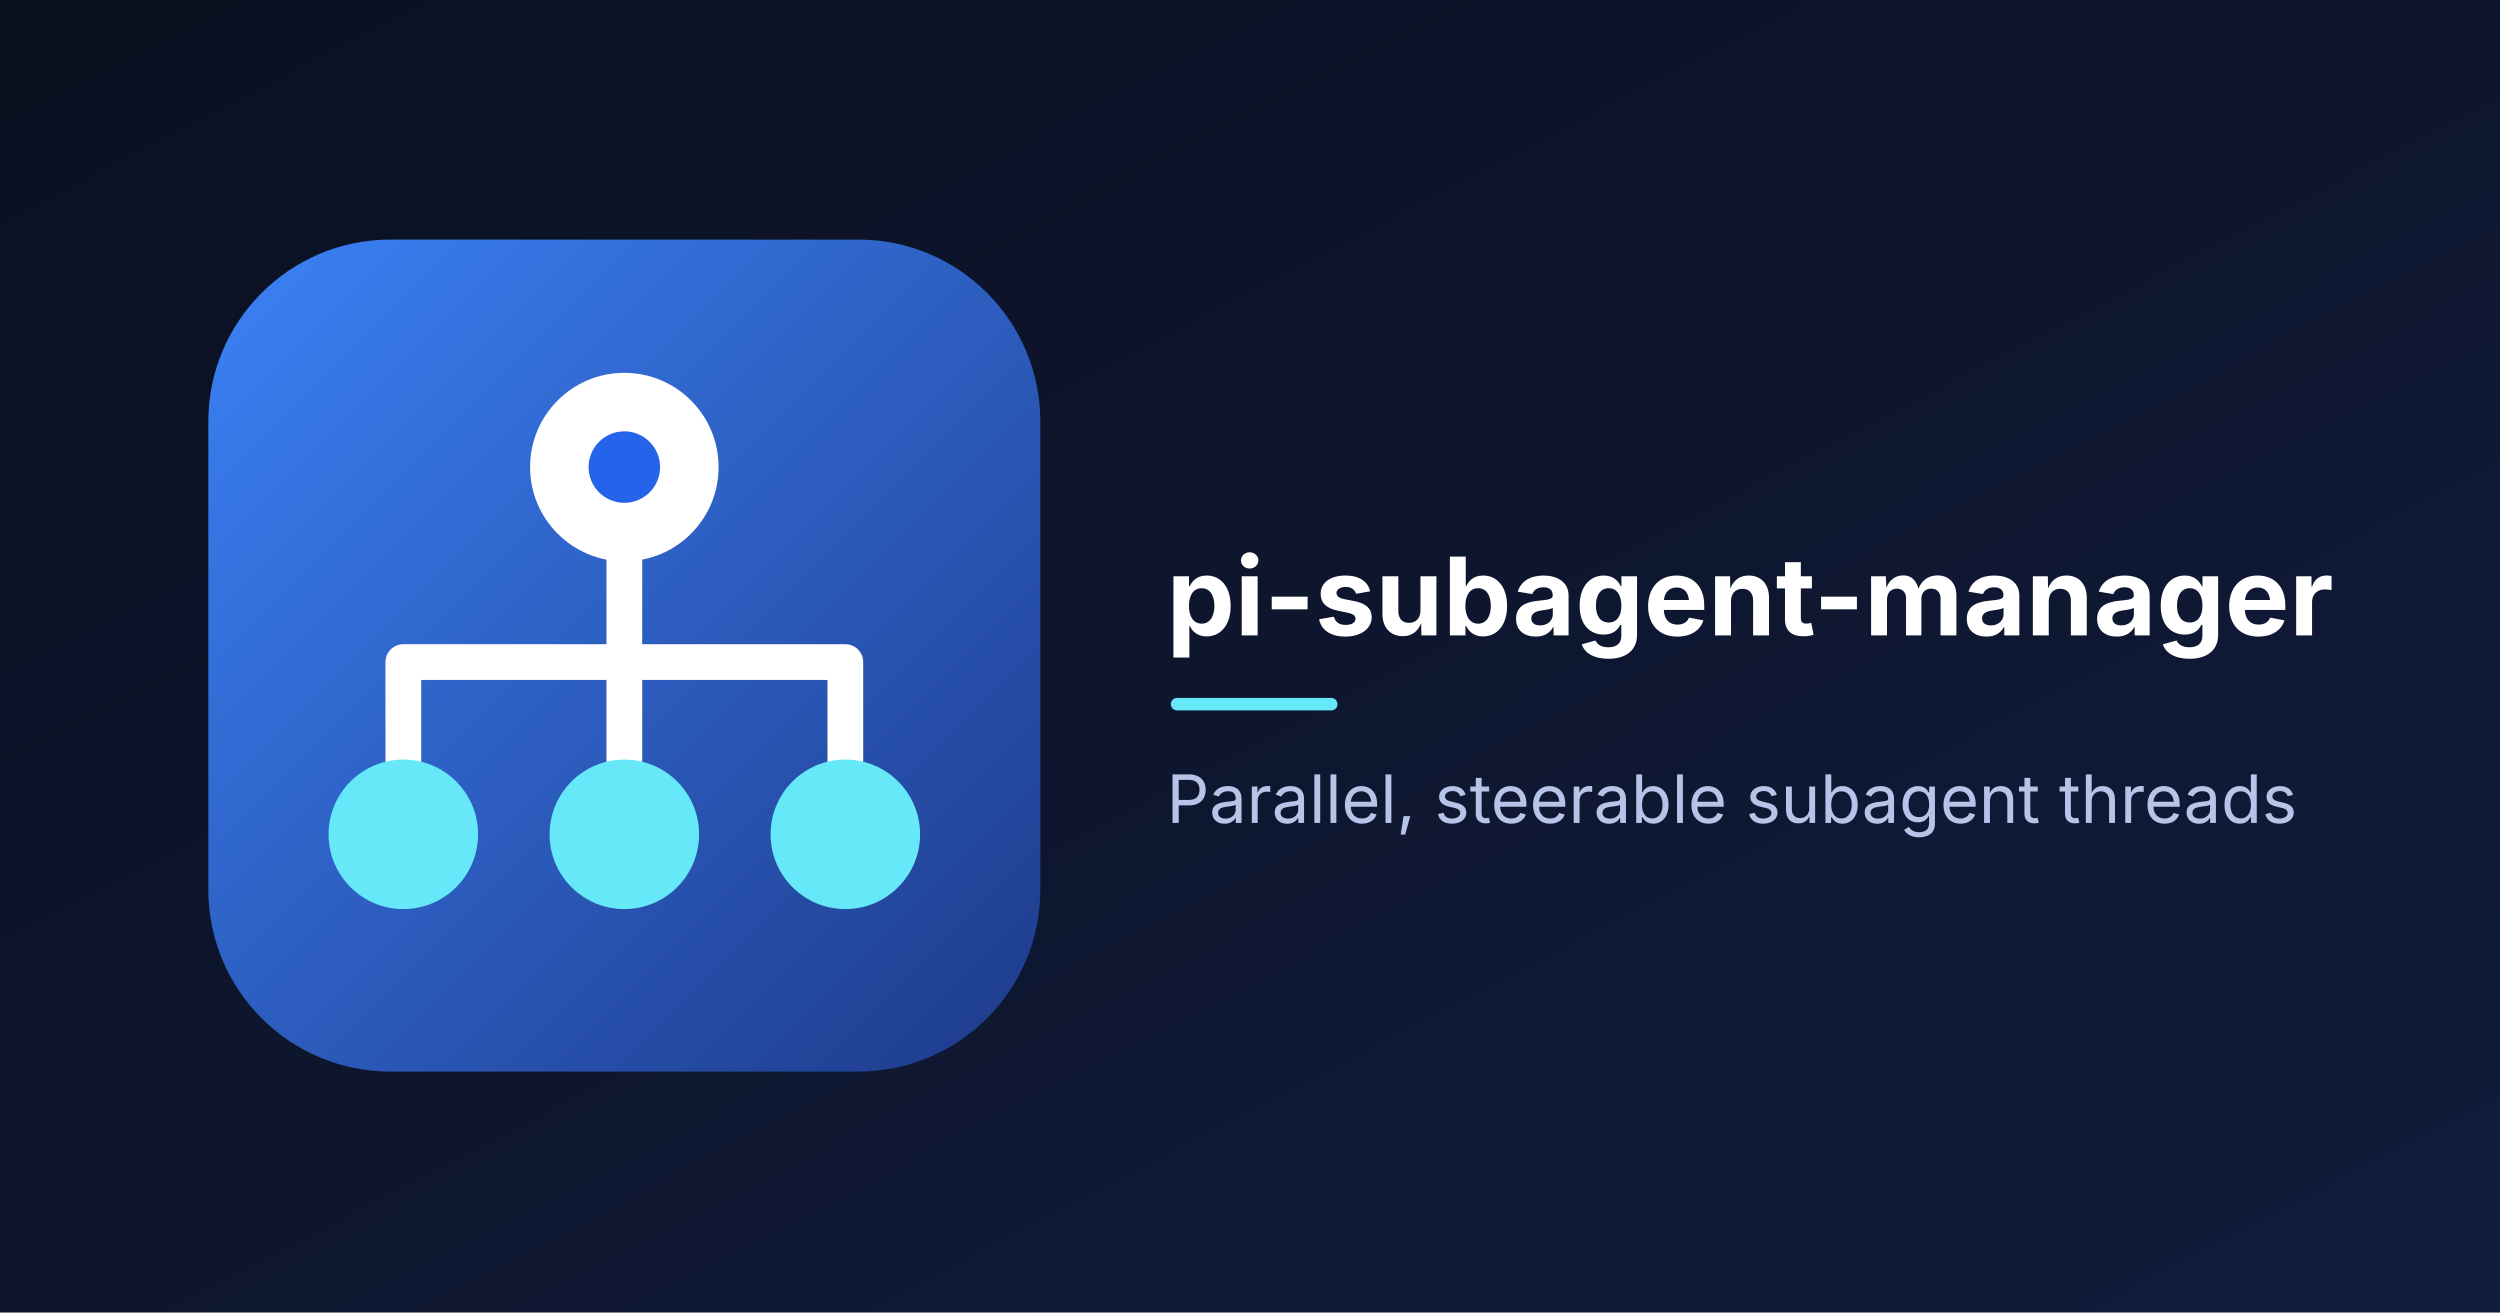
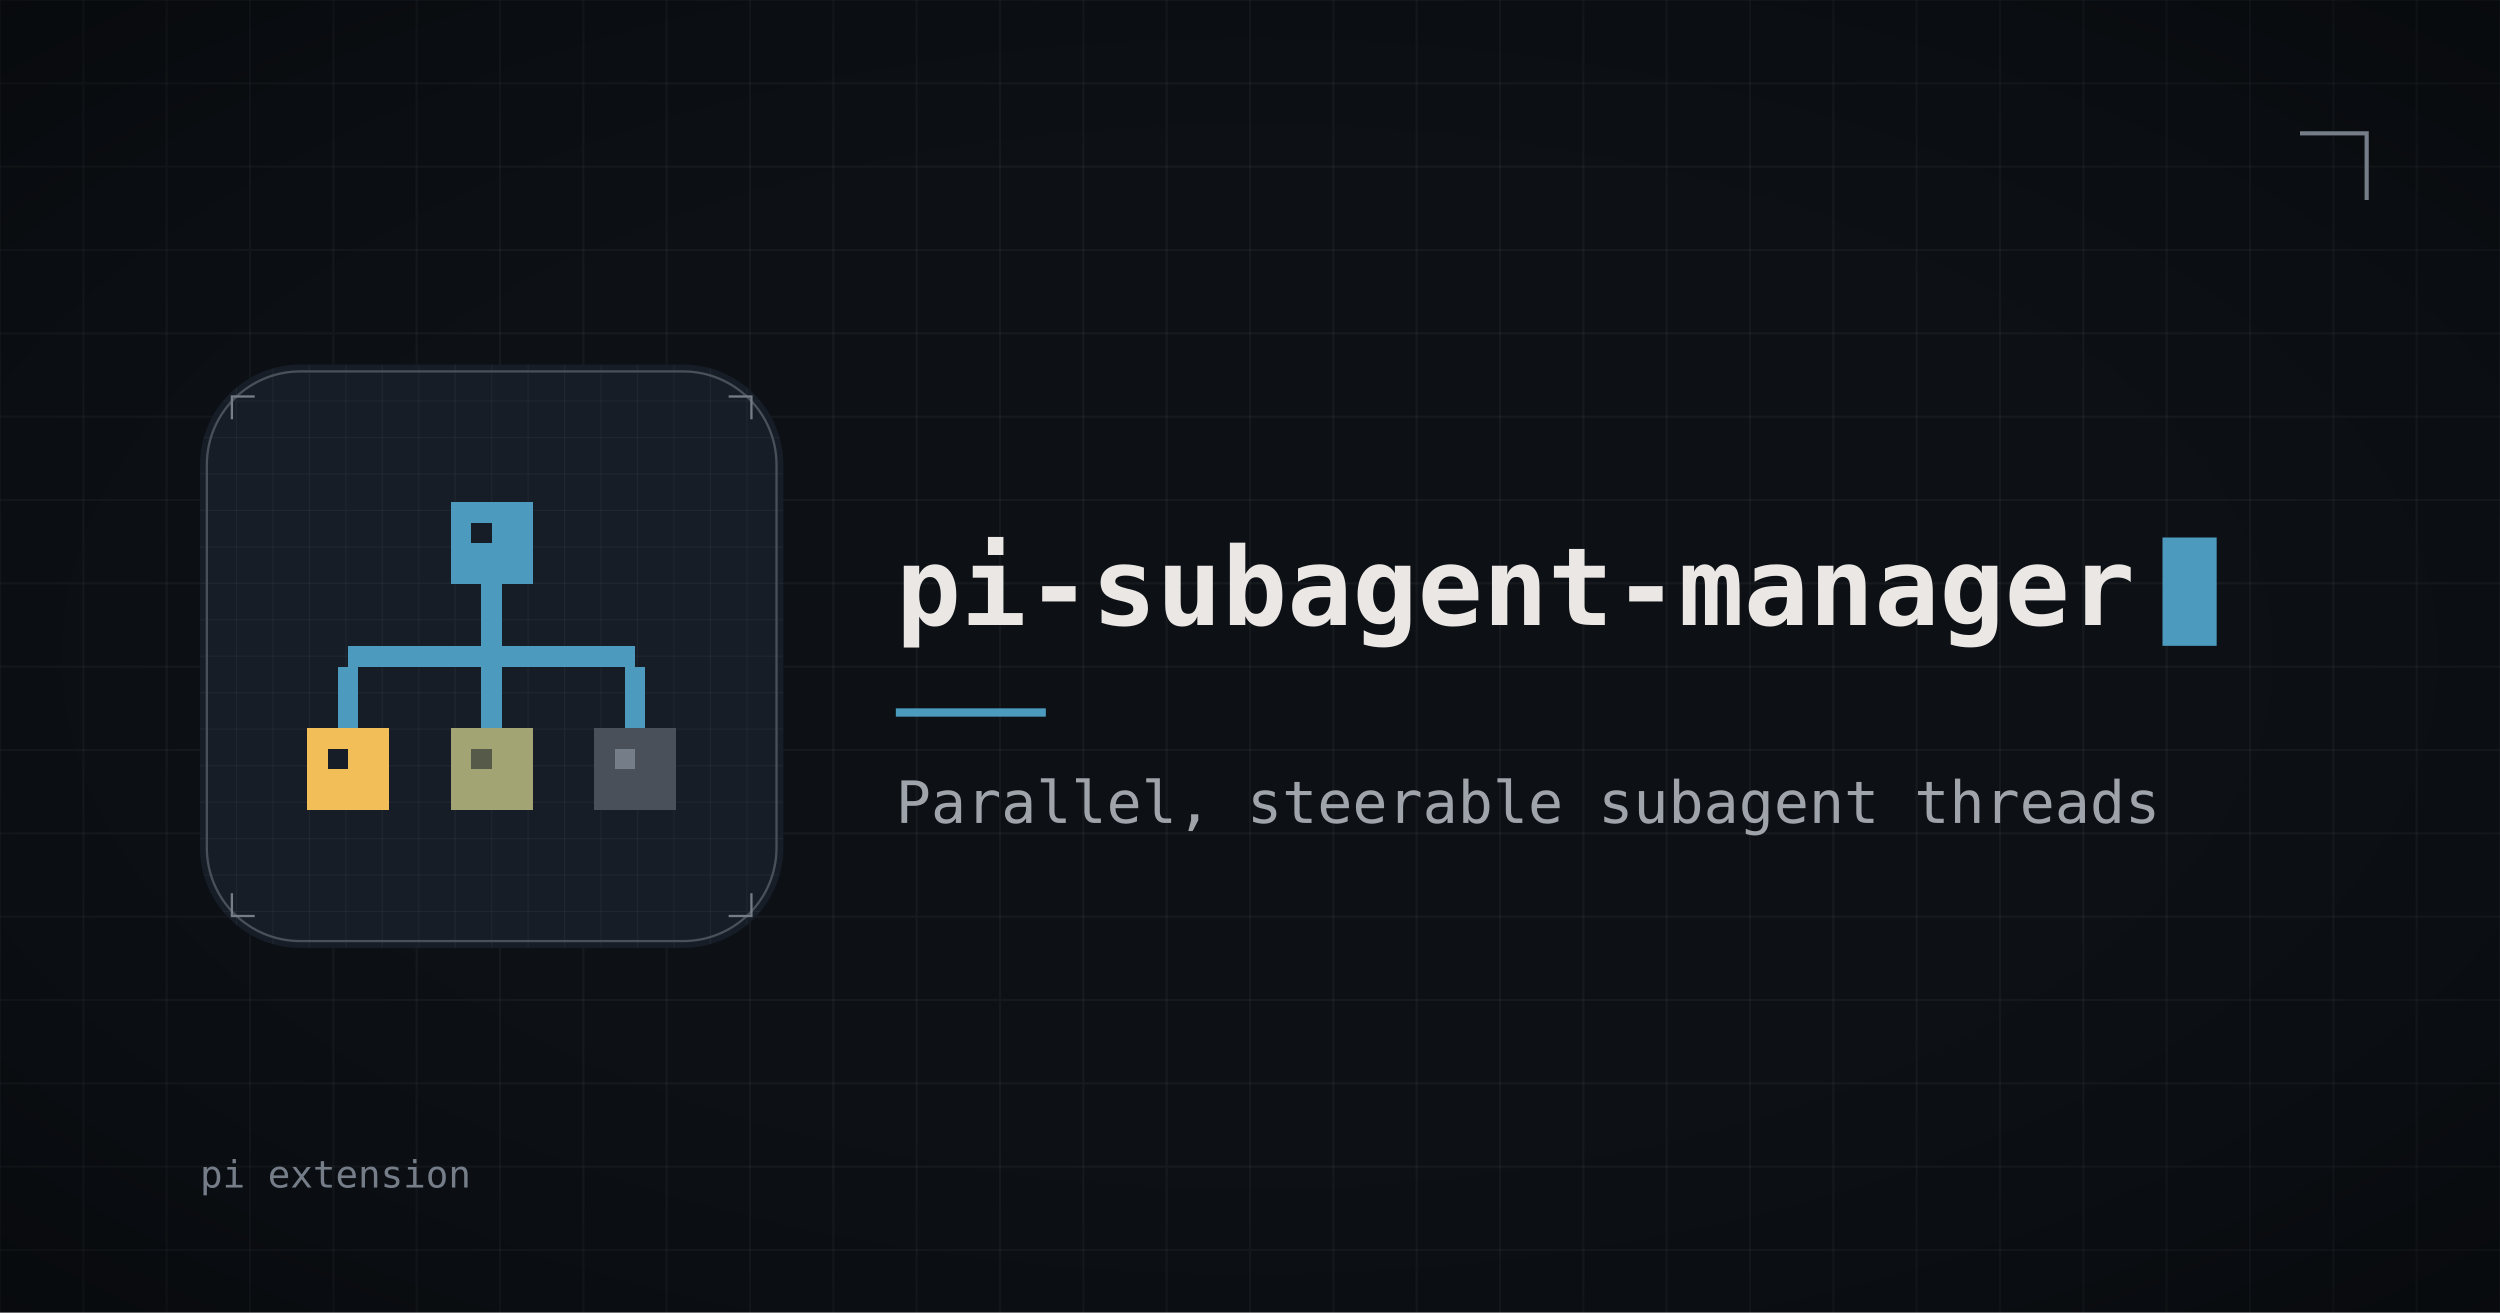
<svg xmlns="http://www.w3.org/2000/svg" viewBox="0 0 1200 630" width="1200" height="630">
  <defs>
-     <linearGradient id="bg" x1="0" y1="0" x2="1" y2="1">
-       <stop offset="0" stop-color="#0B1020" />
-       <stop offset="1" stop-color="#111C3D" />
-     </linearGradient>
-     <linearGradient id="g" x1="0" y1="0" x2="1" y2="1">
-       <stop offset="0" stop-color="#3B82F6" />
-       <stop offset="1" stop-color="#1E3A8A" />
-     </linearGradient>
+     <radialGradient id="v" cx=".5" cy=".5" r=".75">
+       <stop offset=".5" stop-color="#000" stop-opacity="0" />
+       <stop offset="1" stop-color="#000" stop-opacity=".45" />
+     </radialGradient>
  </defs>
-   <rect width="1200" height="630" fill="url(#bg)" />
-   <g transform="translate(100 115) scale(0.78)">
-     <rect width="512" height="512" rx="112" fill="url(#g)" />
-     <g fill="none" stroke="#FFFFFF" stroke-width="22" stroke-linecap="round" stroke-linejoin="round">
-       <path d="M256 190 V260 M256 260 H120 V320 M256 260 V320 M256 260 H392 V320" />
+   <rect width="1200" height="630" fill="#0d1116" />
+   <g stroke="#fff" stroke-opacity=".04">
+     <path d="M0 0V630M0 0H1200" />
+     <path d="M40 0V630M0 40H1200" />
+     <path d="M80 0V630M0 80H1200" />
+     <path d="M120 0V630M0 120H1200" />
+     <path d="M160 0V630M0 160H1200" />
+     <path d="M200 0V630M0 200H1200" />
+     <path d="M240 0V630M0 240H1200" />
+     <path d="M280 0V630M0 280H1200" />
+     <path d="M320 0V630M0 320H1200" />
+     <path d="M360 0V630M0 360H1200" />
+     <path d="M400 0V630M0 400H1200" />
+     <path d="M440 0V630M0 440H1200" />
+     <path d="M480 0V630M0 480H1200" />
+     <path d="M520 0V630M0 520H1200" />
+     <path d="M560 0V630M0 560H1200" />
+     <path d="M600 0V630M0 600H1200" />
+     <path d="M640 0V630M0 640H1200" />
+     <path d="M680 0V630M0 680H1200" />
+     <path d="M720 0V630M0 720H1200" />
+     <path d="M760 0V630M0 760H1200" />
+     <path d="M800 0V630M0 800H1200" />
+     <path d="M840 0V630M0 840H1200" />
+     <path d="M880 0V630M0 880H1200" />
+     <path d="M920 0V630M0 920H1200" />
+     <path d="M960 0V630M0 960H1200" />
+     <path d="M1000 0V630M0 1000H1200" />
+     <path d="M1040 0V630M0 1040H1200" />
+     <path d="M1080 0V630M0 1080H1200" />
+     <path d="M1120 0V630M0 1120H1200" />
+     <path d="M1160 0V630M0 1160H1200" />
+     <path d="M1200 0V630M0 1200H1200" />
+   </g>
+   <rect width="1200" height="630" fill="url(#v)" />
+   <g transform="translate(96 175) scale(.546875)">
+     <clipPath id="c2">
+       <rect width="512" height="512" rx="88" />
+     </clipPath>
+     <rect width="512" height="512" rx="88" fill="#161d27" />
+     <g clip-path="url(#c2)" stroke="#fff" stroke-opacity=".04" stroke-width="1">
+       <path d="M32 0V512M0 32H512" />
+       <path d="M64 0V512M0 64H512" />
+       <path d="M96 0V512M0 96H512" />
+       <path d="M128 0V512M0 128H512" />
+       <path d="M160 0V512M0 160H512" />
+       <path d="M192 0V512M0 192H512" />
+       <path d="M224 0V512M0 224H512" />
+       <path d="M256 0V512M0 256H512" />
+       <path d="M288 0V512M0 288H512" />
+       <path d="M320 0V512M0 320H512" />
+       <path d="M352 0V512M0 352H512" />
+       <path d="M384 0V512M0 384H512" />
+       <path d="M416 0V512M0 416H512" />
+       <path d="M448 0V512M0 448H512" />
+       <path d="M480 0V512M0 480H512" />
    </g>
-     <circle cx="256" cy="140" r="58" fill="#FFFFFF" />
-     <circle cx="256" cy="140" r="22" fill="#2563EB" />
-     <circle cx="120" cy="366" r="46" fill="#67E8F9" />
-     <circle cx="256" cy="366" r="46" fill="#67E8F9" />
-     <circle cx="392" cy="366" r="46" fill="#67E8F9" />
+     <rect x="6" y="6" width="500" height="500" rx="82" fill="none" stroke="#495059" stroke-width="2" />
+     <g stroke="#757d89" stroke-width="2" fill="none">
+       <path d="M28 48V28H48M464 28H484V48M28 464V484H48M484 464V484H464" />
+     </g>
+     <g shape-rendering="crispEdges" transform="translate(-32 -32) scale(1.125)">
+       <rect x="248" y="200" width="16" height="48" fill="#4D9ABF" />
+       <rect x="144" y="248" width="224" height="16" fill="#4D9ABF" />
+       <rect x="136" y="264" width="16" height="48" fill="#4D9ABF" />
+       <rect x="248" y="264" width="16" height="48" fill="#4D9ABF" />
+       <rect x="360" y="264" width="16" height="48" fill="#4D9ABF" />
+       <rect x="224" y="136" width="64" height="64" fill="#4D9ABF" />
+       <rect x="240" y="152" width="16" height="16" fill="#161d27" />
+       <rect x="112" y="312" width="64" height="64" fill="#F1BE58" />
+       <rect x="224" y="312" width="64" height="64" fill="#a3a473" />
+       <rect x="336" y="312" width="64" height="64" fill="#495059" />
+       <rect x="128" y="328" width="16" height="16" fill="#161d27" />
+       <rect x="240" y="328" width="16" height="16" fill="#161d27" opacity=".55" />
+       <rect x="352" y="328" width="16" height="16" fill="#757d89" />
+     </g>
  </g>
-   <text x="560" y="305" font-family="Inter, Helvetica, Arial, sans-serif" font-weight="700" font-size="52" fill="#FFFFFF">pi-subagent-manager</text>
-   <rect x="562" y="335" width="80" height="6" rx="3" fill="#67E8F9" />
-   <text x="560" y="395" font-family="Inter, Helvetica, Arial, sans-serif" font-size="32" fill="#B6C4E8">Parallel, steerable subagent threads</text>
+   <text x="430" y="300" font-family="CaskaydiaCove Nerd Font Mono, DejaVu Sans Mono, monospace" font-weight="700" font-size="52" fill="#ebe7e4">pi-subagent-manager</text>
+   <rect x="1038" y="258" width="26" height="52" fill="#4D9ABF" />
+   <rect x="430" y="340" width="72" height="4" fill="#4D9ABF" />
+   <text x="430" y="395" font-family="CaskaydiaCove Nerd Font Mono, DejaVu Sans Mono, monospace" font-size="28" fill="#9fa4ab">Parallel, steerable subagent threads</text>
+   <text x="96" y="570" font-family="CaskaydiaCove Nerd Font Mono, DejaVu Sans Mono, monospace" font-size="18" fill="#757d89">pi extension</text>
+   <path d="M1104 64H1136V96M1104 64" stroke="#757d89" stroke-width="2" fill="none" />
</svg>
